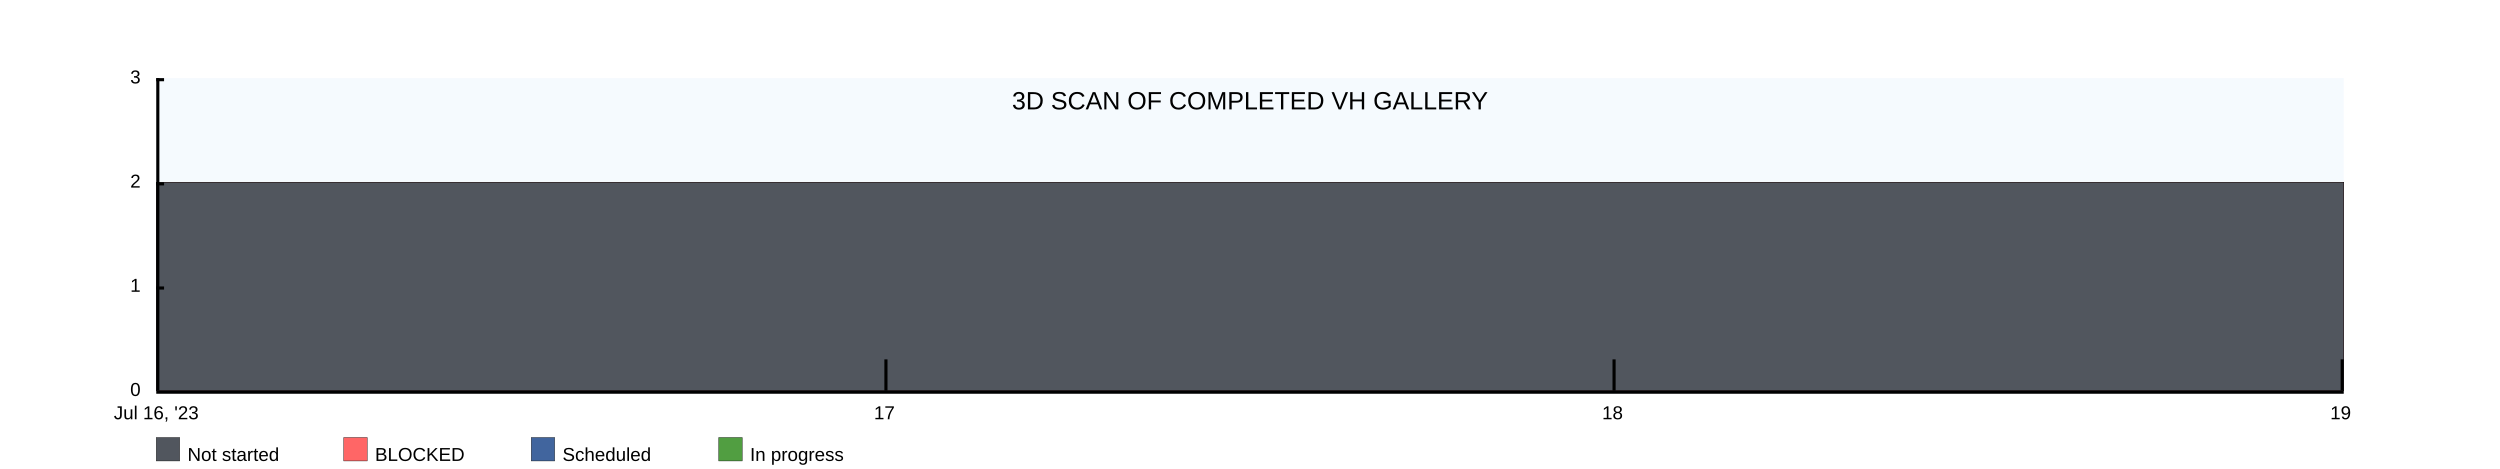
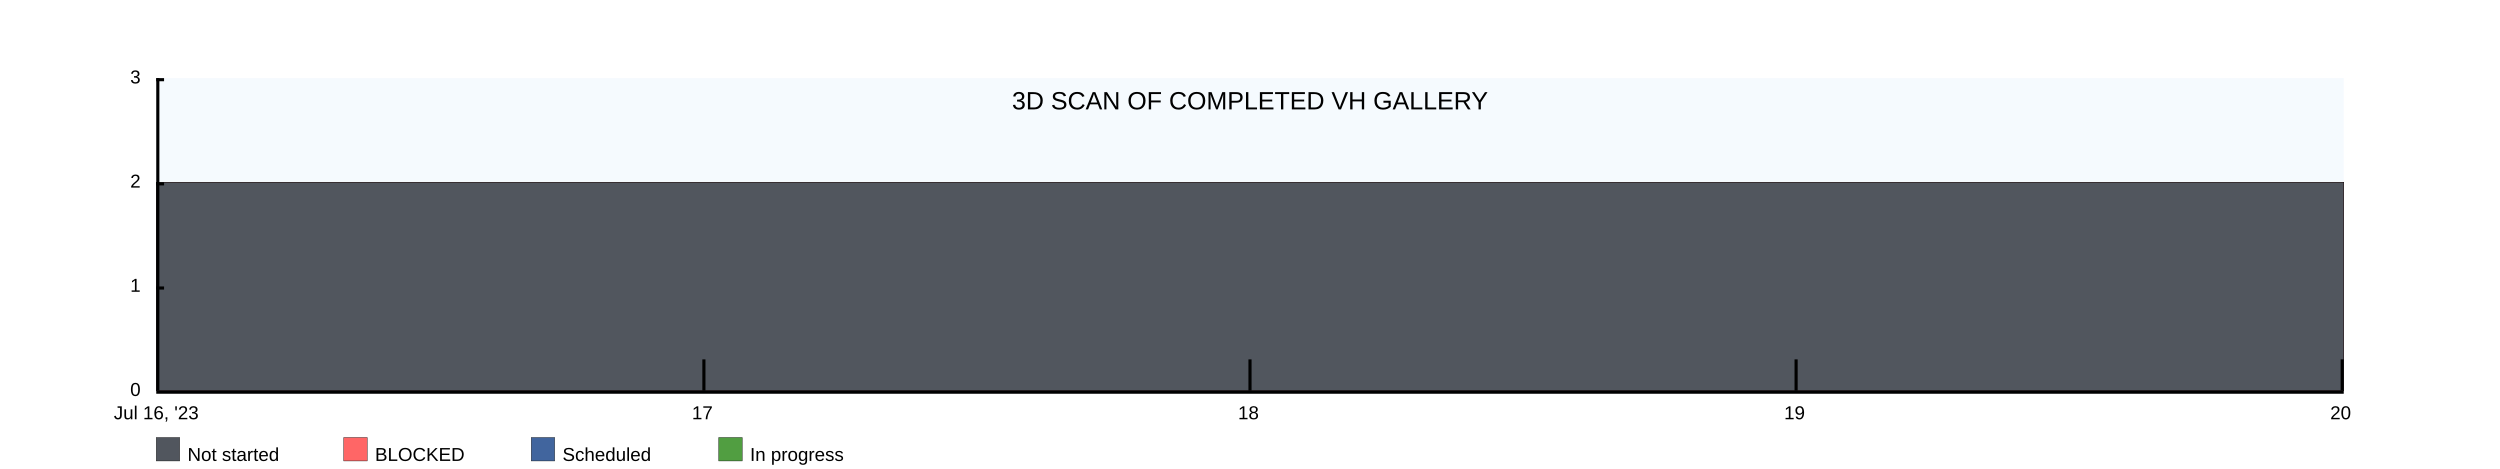
<svg xmlns="http://www.w3.org/2000/svg" width="1600" height="300">
  <rect x="100" y="50" width="1400" height="200" fill="rgba(221, 239, 250, .3)" />
  <clipPath id="theGraph">
    <rect x="100" y="50" width="1400" height="200" fill="black" />
  </clipPath>
  <rect x="100" y="280" width="15" height="15" fill="#51565E" stroke="black" stroke-width="0.25" />
  <text x="120" y="295" font-family="Arial" font-size="12" fill="black">Not started</text>
  <rect x="220" y="280" width="15" height="15" fill="#FF6666" stroke="black" stroke-width="0.25" />
  <text x="240" y="295" font-family="Arial" font-size="12" fill="black">BLOCKED</text>
  <rect x="340" y="280" width="15" height="15" fill="#41659E" stroke="black" stroke-width="0.25" />
  <text x="360" y="295" font-family="Arial" font-size="12" fill="black">Scheduled</text>
  <rect x="460" y="280" width="15" height="15" fill="#519E41" stroke="black" stroke-width="0.25" />
  <text x="480" y="295" font-family="Arial" font-size="12" fill="black">In progress</text>
-   <path d="M 100 116.667 M 100 116.667 C 100 116.667 566.667 116.667 566.667 116.667 C 566.667 116.667 1033.333 116.667 1033.333 116.667 C 1033.333 116.667 1500 116.667 1500 116.667 C 1500 116.667 1500 250 1500 250 C 1500 250 100 250 100 250 Z" fill="#519E41" stroke="black" stroke-width="0.25" />
-   <path d="M 100 116.667 M 100 116.667 C 100 116.667 566.667 116.667 566.667 116.667 C 566.667 116.667 1033.333 116.667 1033.333 116.667 C 1033.333 116.667 1500 116.667 1500 116.667 C 1500 116.667 1500 250 1500 250 C 1500 250 100 250 100 250 Z" fill="#41659E" stroke="black" stroke-width="0.25" />
-   <path d="M 100 116.667 M 100 116.667 C 100 116.667 566.667 116.667 566.667 116.667 C 566.667 116.667 1033.333 116.667 1033.333 116.667 C 1033.333 116.667 1500 116.667 1500 116.667 C 1500 116.667 1500 250 1500 250 C 1500 250 100 250 100 250 Z" fill="#FF6666" stroke="black" stroke-width="0.25" />
-   <path d="M 100 116.667 M 100 116.667 C 100 116.667 566.667 116.667 566.667 116.667 C 566.667 116.667 1033.333 116.667 1033.333 116.667 C 1033.333 116.667 1500 116.667 1500 116.667 C 1500 116.667 1500 250 1500 250 C 1500 250 100 250 100 250 Z" fill="#51565E" stroke="black" stroke-width="0.25" />
+   <path d="M 100 116.667 M 100 116.667 C 100 116.667 450 116.667 450 116.667 C 450 116.667 800 116.667 800 116.667 C 800 116.667 1150 116.667 1150 116.667 C 1150 116.667 1500 116.667 1500 116.667 C 1500 116.667 1500 250 1500 250 C 1500 250 100 250 100 250 Z" fill="#519E41" stroke="black" stroke-width="0.25" />
+   <path d="M 100 116.667 M 100 116.667 C 100 116.667 450 116.667 450 116.667 C 450 116.667 800 116.667 800 116.667 C 800 116.667 1150 116.667 1150 116.667 C 1150 116.667 1500 116.667 1500 116.667 C 1500 116.667 1500 250 1500 250 C 1500 250 100 250 100 250 Z" fill="#41659E" stroke="black" stroke-width="0.25" />
+   <path d="M 100 116.667 M 100 116.667 C 100 116.667 450 116.667 450 116.667 C 450 116.667 800 116.667 800 116.667 C 800 116.667 1150 116.667 1150 116.667 C 1150 116.667 1500 116.667 1500 116.667 C 1500 116.667 1500 250 1500 250 C 1500 250 100 250 100 250 Z" fill="#FF6666" stroke="black" stroke-width="0.25" />
+   <path d="M 100 116.667 M 100 116.667 C 100 116.667 450 116.667 450 116.667 C 450 116.667 800 116.667 800 116.667 C 800 116.667 1150 116.667 1150 116.667 C 1150 116.667 1500 116.667 1500 116.667 C 1500 116.667 1500 250 1500 250 C 1500 250 100 250 100 250 Z" fill="#51565E" stroke="black" stroke-width="0.25" />
  <text x="800" y="70" font-family="Arial" font-size="16" fill="black" text-anchor="middle" alignment-baseline="middle">3D SCAN OF COMPLETED VH GALLERY</text>
  <rect x="100" y="250" width="1400" height="2" fill="black" />
  <rect x="100" y="50" width="5" height="2" fill="black" />
  <rect x="100" y="116.667" width="5" height="2" fill="black" />
  <rect x="100" y="183.333" width="5" height="2" fill="black" />
  <text x="90" y="50" font-family="Arial" font-size="12" fill="black" text-anchor="end" dominant-baseline="middle">3</text>
  <text x="90" y="116.667" font-family="Arial" font-size="12" fill="black" text-anchor="end" dominant-baseline="middle">2</text>
  <text x="90" y="183.333" font-family="Arial" font-size="12" fill="black" text-anchor="end" dominant-baseline="middle">1</text>
  <text x="90" y="250" font-family="Arial" font-size="12" fill="black" text-anchor="end" dominant-baseline="middle">0</text>
  <text x="100" y="260" font-family="Arial" fill="black" text-anchor="middle" dominant-baseline="hanging">Jul 16, '23</text>
-   <text x="566" y="260" font-family="Arial" fill="black" text-anchor="middle" dominant-baseline="hanging">17</text>
-   <text x="1032" y="260" font-family="Arial" fill="black" text-anchor="middle" dominant-baseline="hanging">18</text>
-   <text x="1498" y="260" font-family="Arial" fill="black" text-anchor="middle" dominant-baseline="hanging">19</text>
+   <text x="449.5" y="260" font-family="Arial" fill="black" text-anchor="middle" dominant-baseline="hanging">17</text>
+   <text x="799" y="260" font-family="Arial" fill="black" text-anchor="middle" dominant-baseline="hanging">18</text>
+   <text x="1148.5" y="260" font-family="Arial" fill="black" text-anchor="middle" dominant-baseline="hanging">19</text>
+   <text x="1498" y="260" font-family="Arial" fill="black" text-anchor="middle" dominant-baseline="hanging">20</text>
  <rect x="100" y="50" width="2" height="200" fill="black" />
-   <rect x="566" y="230" width="2" height="20" fill="black" />
-   <rect x="1032" y="230" width="2" height="20" fill="black" />
+   <rect x="449.5" y="230" width="2" height="20" fill="black" />
+   <rect x="799" y="230" width="2" height="20" fill="black" />
+   <rect x="1148.5" y="230" width="2" height="20" fill="black" />
  <rect x="1498" y="230" width="2" height="20" fill="black" />
</svg>
